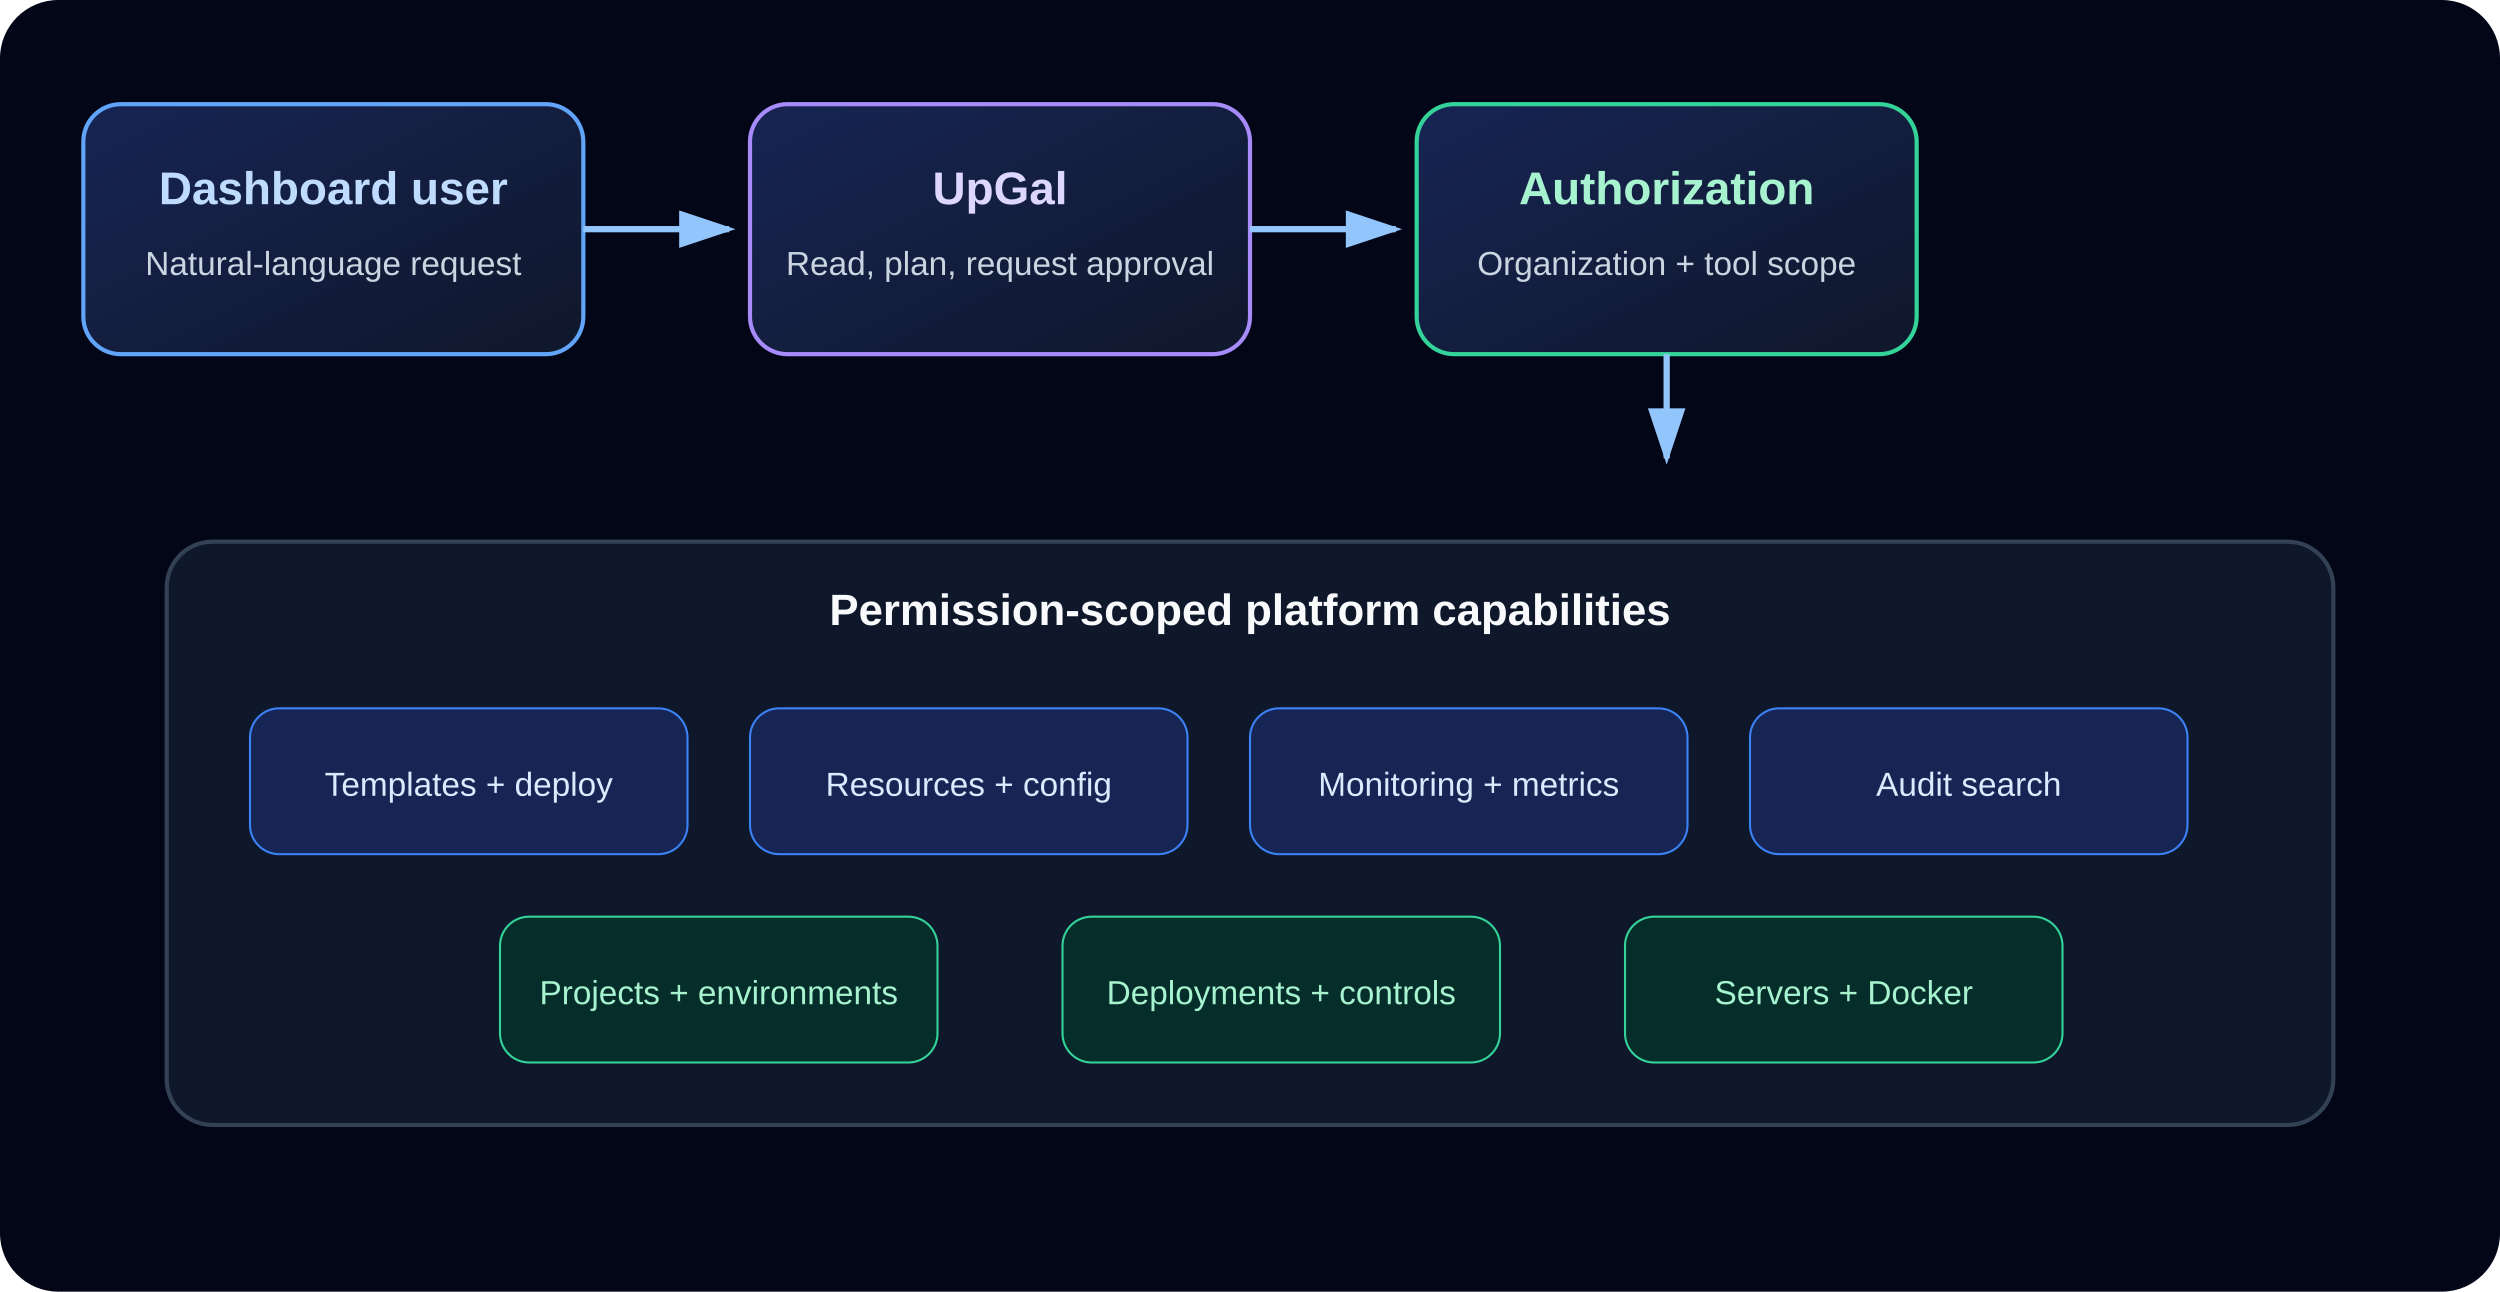
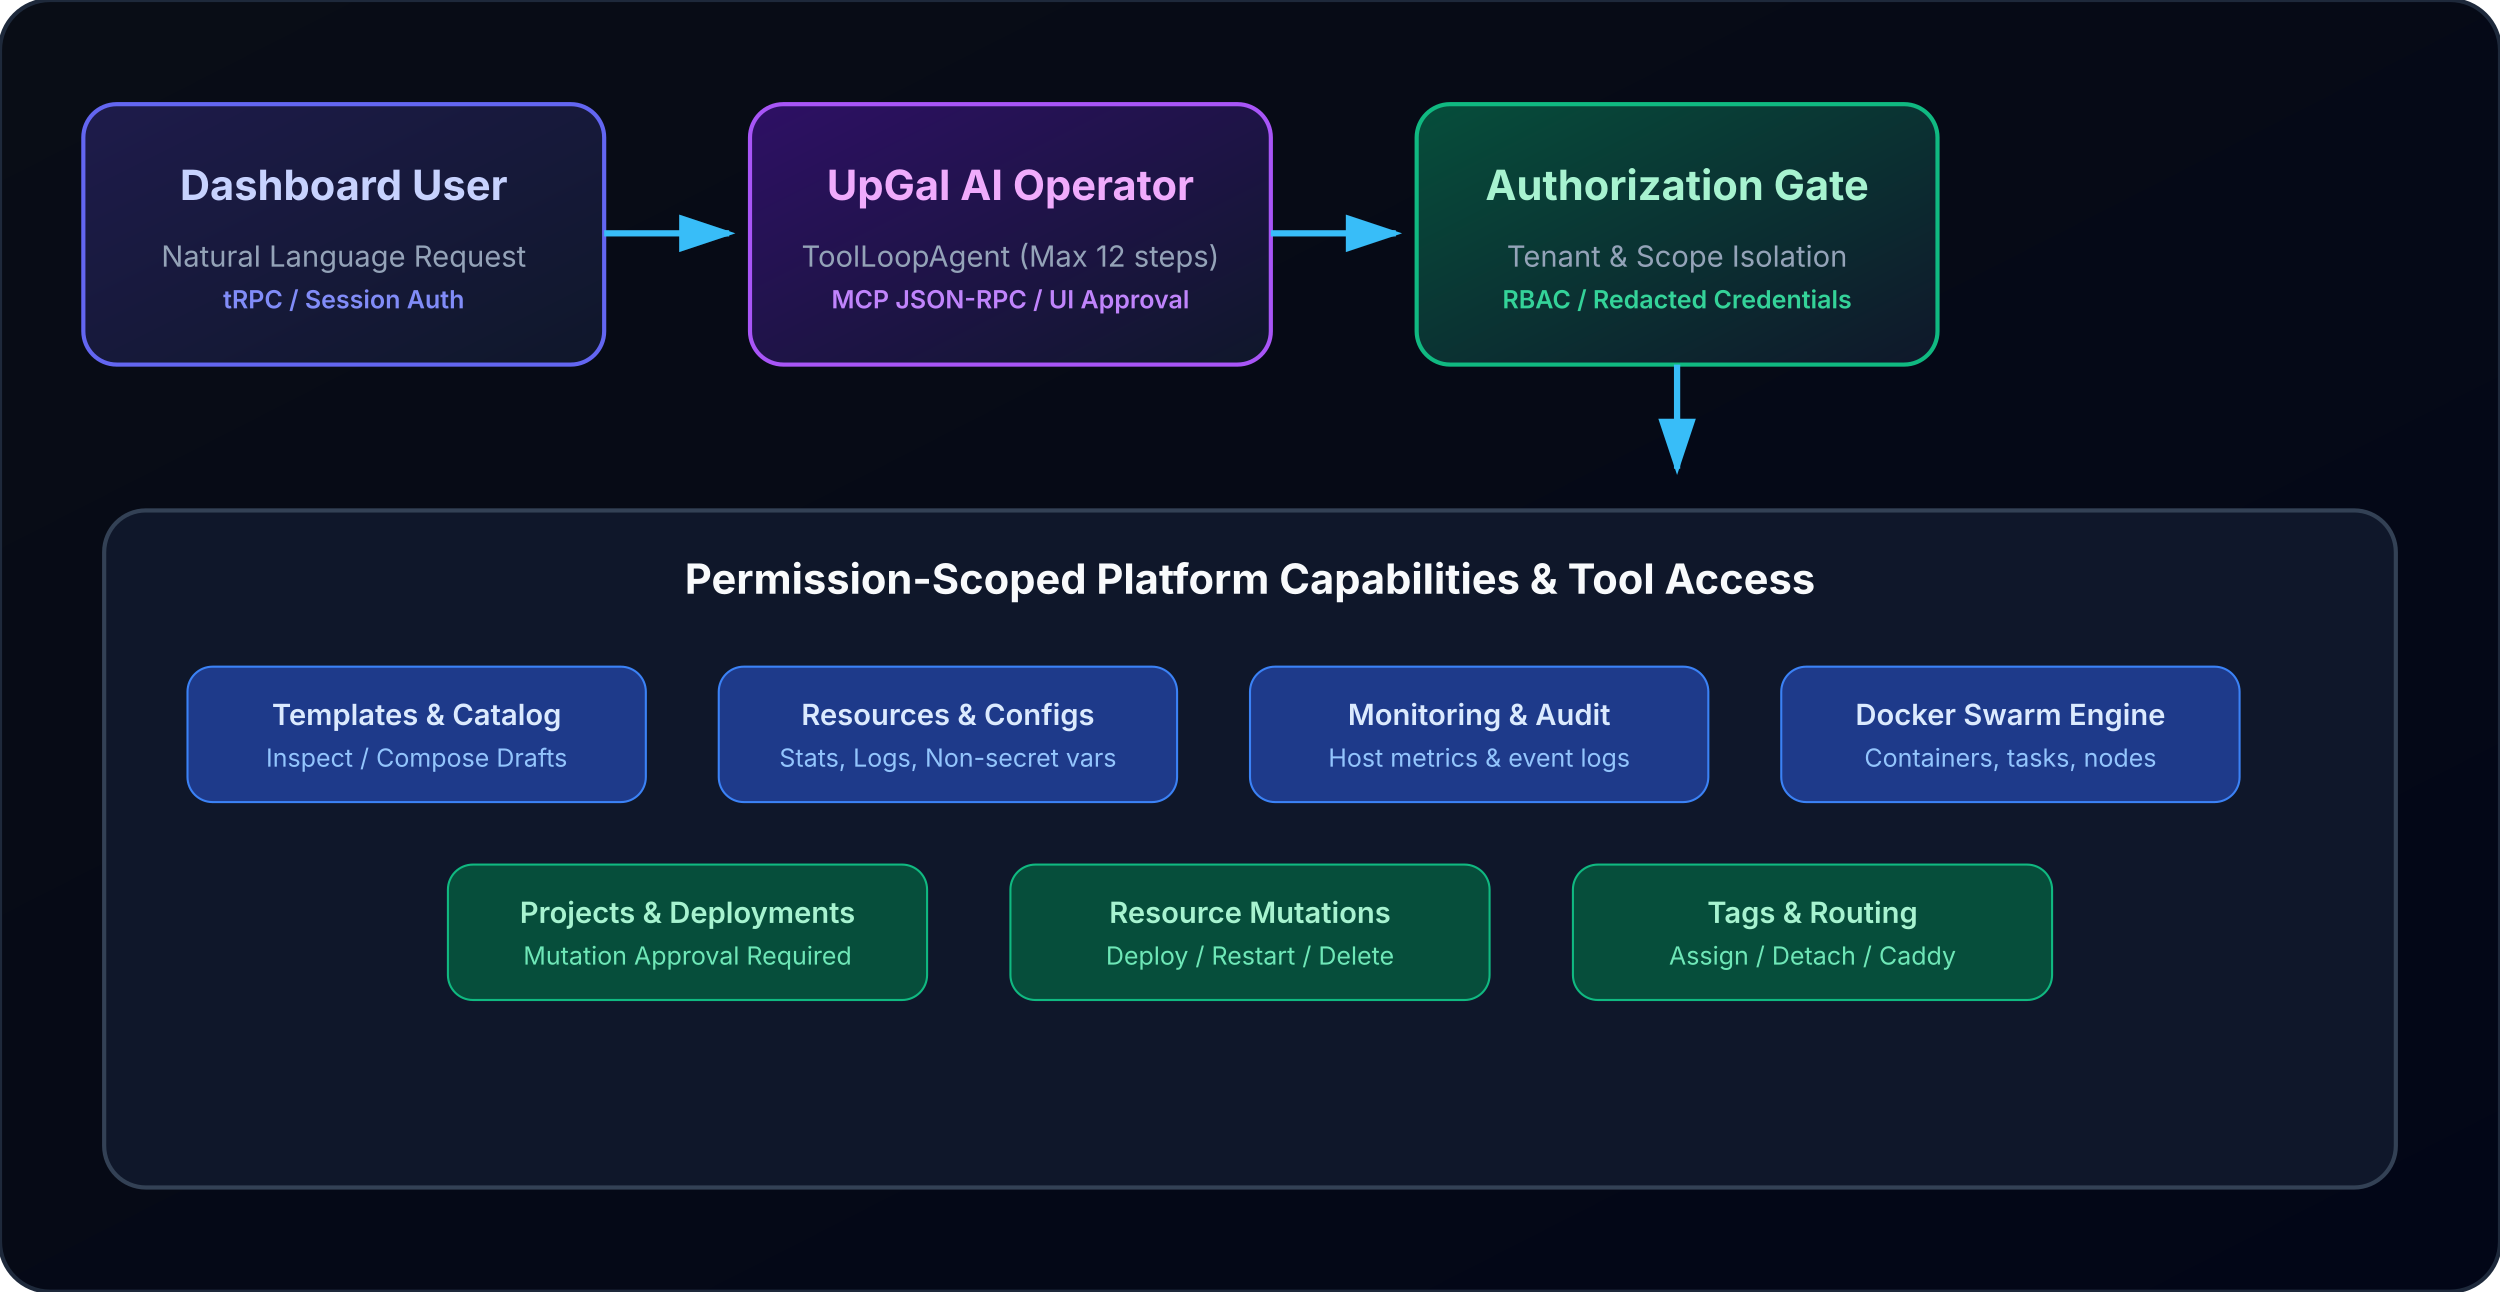
<svg xmlns="http://www.w3.org/2000/svg" width="1200" height="620" viewBox="0 0 1200 620" role="img" aria-labelledby="title desc">
  <defs>
-     <linearGradient id="panel" x1="0" x2="1" y1="0" y2="1">
-       <stop offset="0" stop-color="#172554" />
-       <stop offset="1" stop-color="#0f172a" />
+     <linearGradient id="bg" x1="0" x2="1" y1="0" y2="1">
+       <stop offset="0%" stop-color="#090d16" />
+       <stop offset="100%" stop-color="#020617" />
    </linearGradient>
+     <linearGradient id="panel-user" x1="0" x2="1" y1="0" y2="1">
+       <stop offset="0%" stop-color="#1e1b4b" />
+       <stop offset="100%" stop-color="#0f172a" />
+     </linearGradient>
+     <linearGradient id="panel-agent" x1="0" x2="1" y1="0" y2="1">
+       <stop offset="0%" stop-color="#2e1065" />
+       <stop offset="100%" stop-color="#0f172a" />
+     </linearGradient>
+     <linearGradient id="panel-auth" x1="0" x2="1" y1="0" y2="1">
+       <stop offset="0%" stop-color="#064e3b" />
+       <stop offset="100%" stop-color="#0f172a" />
+     </linearGradient>
+     <filter id="glow" x="-20%" y="-20%" width="140%" height="140%">
+       <feGaussianBlur stdDeviation="8" result="blur" />
+       <feComposite in="SourceGraphic" in2="blur" operator="over" />
+     </filter>
    <marker id="arrow" markerWidth="10" markerHeight="10" refX="8" refY="3" orient="auto">
-       <path d="M0,0 L0,6 L9,3 z" fill="#93c5fd" />
+       <path d="M0,0 L0,6 L9,3 z" fill="#38bdf8" />
    </marker>
  </defs>
-   <rect width="1200" height="620" rx="28" fill="#020617" />
-   <rect x="40" y="50" width="240" height="120" rx="18" fill="url(#panel)" stroke="#60a5fa" stroke-width="2" />
-   <text x="160" y="98" text-anchor="middle" fill="#bfdbfe" font-family="Arial, sans-serif" font-size="22" font-weight="700">Dashboard user</text>
-   <text x="160" y="132" text-anchor="middle" fill="#cbd5e1" font-family="Arial, sans-serif" font-size="16">Natural-language request</text>
-   <rect x="360" y="50" width="240" height="120" rx="18" fill="url(#panel)" stroke="#a78bfa" stroke-width="2" />
-   <text x="480" y="98" text-anchor="middle" fill="#ddd6fe" font-family="Arial, sans-serif" font-size="22" font-weight="700">UpGal</text>
-   <text x="480" y="132" text-anchor="middle" fill="#cbd5e1" font-family="Arial, sans-serif" font-size="16">Read, plan, request approval</text>
-   <rect x="680" y="50" width="240" height="120" rx="18" fill="url(#panel)" stroke="#34d399" stroke-width="2" />
-   <text x="800" y="98" text-anchor="middle" fill="#a7f3d0" font-family="Arial, sans-serif" font-size="22" font-weight="700">Authorization</text>
-   <text x="800" y="132" text-anchor="middle" fill="#cbd5e1" font-family="Arial, sans-serif" font-size="16">Organization + tool scope</text>
-   <path d="M280 110 H350" stroke="#93c5fd" stroke-width="3" marker-end="url(#arrow)" />
-   <path d="M600 110 H670" stroke="#93c5fd" stroke-width="3" marker-end="url(#arrow)" />
-   <path d="M800 170 V220" stroke="#93c5fd" stroke-width="3" marker-end="url(#arrow)" />
-   <rect x="80" y="260" width="1040" height="280" rx="22" fill="#0f172a" stroke="#334155" stroke-width="2" />
-   <text x="600" y="300" text-anchor="middle" fill="#f8fafc" font-family="Arial, sans-serif" font-size="21" font-weight="700">Permission-scoped platform capabilities</text>
-   <g font-family="Arial, sans-serif" font-size="16">
-     <rect x="120" y="340" width="210" height="70" rx="14" fill="#172554" stroke="#3b82f6" />
-     <text x="225" y="382" text-anchor="middle" fill="#dbeafe">Templates + deploy</text>
-     <rect x="360" y="340" width="210" height="70" rx="14" fill="#172554" stroke="#3b82f6" />
-     <text x="465" y="382" text-anchor="middle" fill="#dbeafe">Resources + config</text>
-     <rect x="600" y="340" width="210" height="70" rx="14" fill="#172554" stroke="#3b82f6" />
-     <text x="705" y="382" text-anchor="middle" fill="#dbeafe">Monitoring + metrics</text>
-     <rect x="840" y="340" width="210" height="70" rx="14" fill="#172554" stroke="#3b82f6" />
-     <text x="945" y="382" text-anchor="middle" fill="#dbeafe">Audit search</text>
-     <rect x="240" y="440" width="210" height="70" rx="14" fill="#052e2b" stroke="#34d399" />
-     <text x="345" y="482" text-anchor="middle" fill="#a7f3d0">Projects + environments</text>
-     <rect x="510" y="440" width="210" height="70" rx="14" fill="#052e2b" stroke="#34d399" />
-     <text x="615" y="482" text-anchor="middle" fill="#a7f3d0">Deployments + controls</text>
-     <rect x="780" y="440" width="210" height="70" rx="14" fill="#052e2b" stroke="#34d399" />
-     <text x="885" y="482" text-anchor="middle" fill="#a7f3d0">Servers + Docker</text>
+   <rect width="1200" height="620" rx="24" fill="url(#bg)" stroke="#1e293b" stroke-width="2" />
+   <rect x="40" y="50" width="250" height="125" rx="16" fill="url(#panel-user)" stroke="#6366f1" stroke-width="2" />
+   <text x="165" y="96" text-anchor="middle" fill="#c7d2fe" font-family="Inter, system-ui, sans-serif" font-size="20" font-weight="700">Dashboard User</text>
+   <text x="165" y="128" text-anchor="middle" fill="#94a3b8" font-family="Inter, system-ui, sans-serif" font-size="14">Natural Language Request</text>
+   <text x="165" y="148" text-anchor="middle" fill="#818cf8" font-family="Inter, system-ui, sans-serif" font-size="12" font-weight="600">tRPC / Session Auth</text>
+   <rect x="360" y="50" width="250" height="125" rx="16" fill="url(#panel-agent)" stroke="#a855f7" stroke-width="2" />
+   <text x="485" y="96" text-anchor="middle" fill="#f0abfc" font-family="Inter, system-ui, sans-serif" font-size="20" font-weight="700">UpGal AI Operator</text>
+   <text x="485" y="128" text-anchor="middle" fill="#94a3b8" font-family="Inter, system-ui, sans-serif" font-size="14">ToolLoopAgent (Max 12 steps)</text>
+   <text x="485" y="148" text-anchor="middle" fill="#c084fc" font-family="Inter, system-ui, sans-serif" font-size="12" font-weight="600">MCP JSON-RPC / UI Approval</text>
+   <rect x="680" y="50" width="250" height="125" rx="16" fill="url(#panel-auth)" stroke="#10b981" stroke-width="2" />
+   <text x="805" y="96" text-anchor="middle" fill="#a7f3d0" font-family="Inter, system-ui, sans-serif" font-size="20" font-weight="700">Authorization Gate</text>
+   <text x="805" y="128" text-anchor="middle" fill="#94a3b8" font-family="Inter, system-ui, sans-serif" font-size="14">Tenant &amp; Scope Isolation</text>
+   <text x="805" y="148" text-anchor="middle" fill="#34d399" font-family="Inter, system-ui, sans-serif" font-size="12" font-weight="600">RBAC / Redacted Credentials</text>
+   <path d="M290 112 H350" stroke="#38bdf8" stroke-width="3" marker-end="url(#arrow)" />
+   <path d="M610 112 H670" stroke="#38bdf8" stroke-width="3" marker-end="url(#arrow)" />
+   <path d="M805 175 V225" stroke="#38bdf8" stroke-width="3" marker-end="url(#arrow)" />
+   <rect x="50" y="245" width="1100" height="325" rx="20" fill="#0f172a" stroke="#334155" stroke-width="2" />
+   <text x="600" y="285" text-anchor="middle" fill="#f8fafc" font-family="Inter, system-ui, sans-serif" font-size="20" font-weight="700">Permission-Scoped Platform Capabilities &amp; Tool Access</text>
+   <g font-family="Inter, system-ui, sans-serif" font-size="14">
+     <rect x="90" y="320" width="220" height="65" rx="12" fill="#1e3a8a" stroke="#3b82f6" />
+     <text x="200" y="348" text-anchor="middle" fill="#dbeafe" font-weight="600">Templates &amp; Catalog</text>
+     <text x="200" y="368" text-anchor="middle" fill="#93c5fd" font-size="12">Inspect / Compose Drafts</text>
+     <rect x="345" y="320" width="220" height="65" rx="12" fill="#1e3a8a" stroke="#3b82f6" />
+     <text x="455" y="348" text-anchor="middle" fill="#dbeafe" font-weight="600">Resources &amp; Configs</text>
+     <text x="455" y="368" text-anchor="middle" fill="#93c5fd" font-size="12">Stats, Logs, Non-secret vars</text>
+     <rect x="600" y="320" width="220" height="65" rx="12" fill="#1e3a8a" stroke="#3b82f6" />
+     <text x="710" y="348" text-anchor="middle" fill="#dbeafe" font-weight="600">Monitoring &amp; Audit</text>
+     <text x="710" y="368" text-anchor="middle" fill="#93c5fd" font-size="12">Host metrics &amp; event logs</text>
+     <rect x="855" y="320" width="220" height="65" rx="12" fill="#1e3a8a" stroke="#3b82f6" />
+     <text x="965" y="348" text-anchor="middle" fill="#dbeafe" font-weight="600">Docker Swarm Engine</text>
+     <text x="965" y="368" text-anchor="middle" fill="#93c5fd" font-size="12">Containers, tasks, nodes</text>
+     <rect x="215" y="415" width="230" height="65" rx="12" fill="#064e3b" stroke="#10b981" />
+     <text x="330" y="443" text-anchor="middle" fill="#a7f3d0" font-weight="600">Projects &amp; Deployments</text>
+     <text x="330" y="463" text-anchor="middle" fill="#6ee7b7" font-size="12">Mutation Approval Required</text>
+     <rect x="485" y="415" width="230" height="65" rx="12" fill="#064e3b" stroke="#10b981" />
+     <text x="600" y="443" text-anchor="middle" fill="#a7f3d0" font-weight="600">Resource Mutations</text>
+     <text x="600" y="463" text-anchor="middle" fill="#6ee7b7" font-size="12">Deploy / Restart / Delete</text>
+     <rect x="755" y="415" width="230" height="65" rx="12" fill="#064e3b" stroke="#10b981" />
+     <text x="870" y="443" text-anchor="middle" fill="#a7f3d0" font-weight="600">Tags &amp; Routing</text>
+     <text x="870" y="463" text-anchor="middle" fill="#6ee7b7" font-size="12">Assign / Detach / Caddy</text>
  </g>
</svg>
